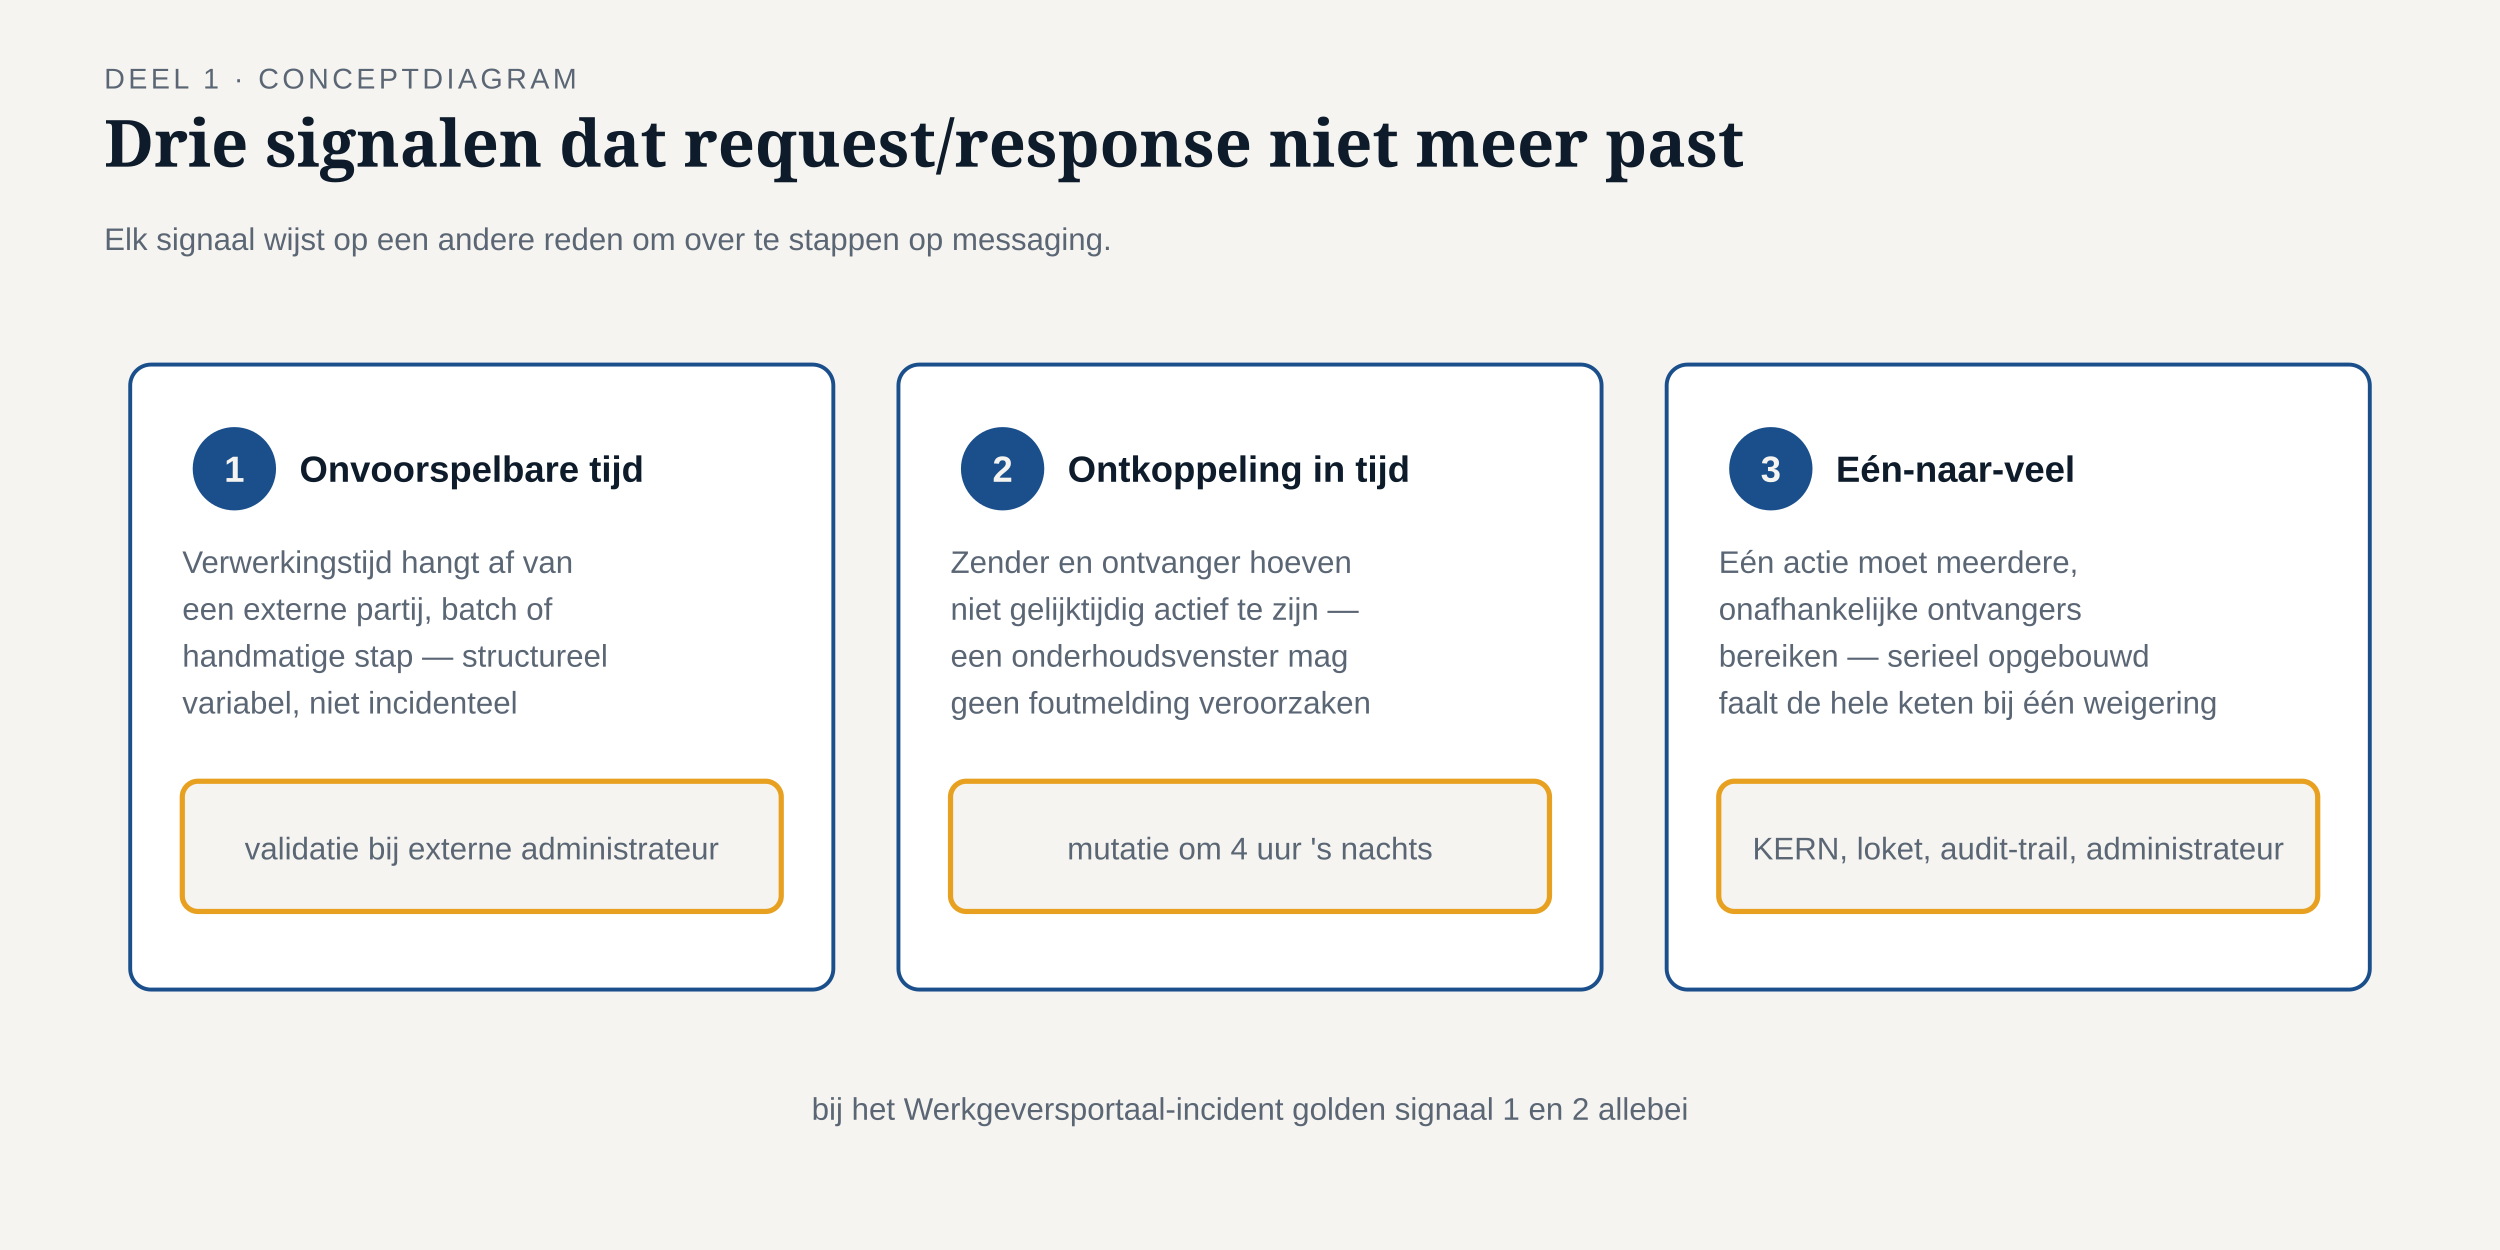
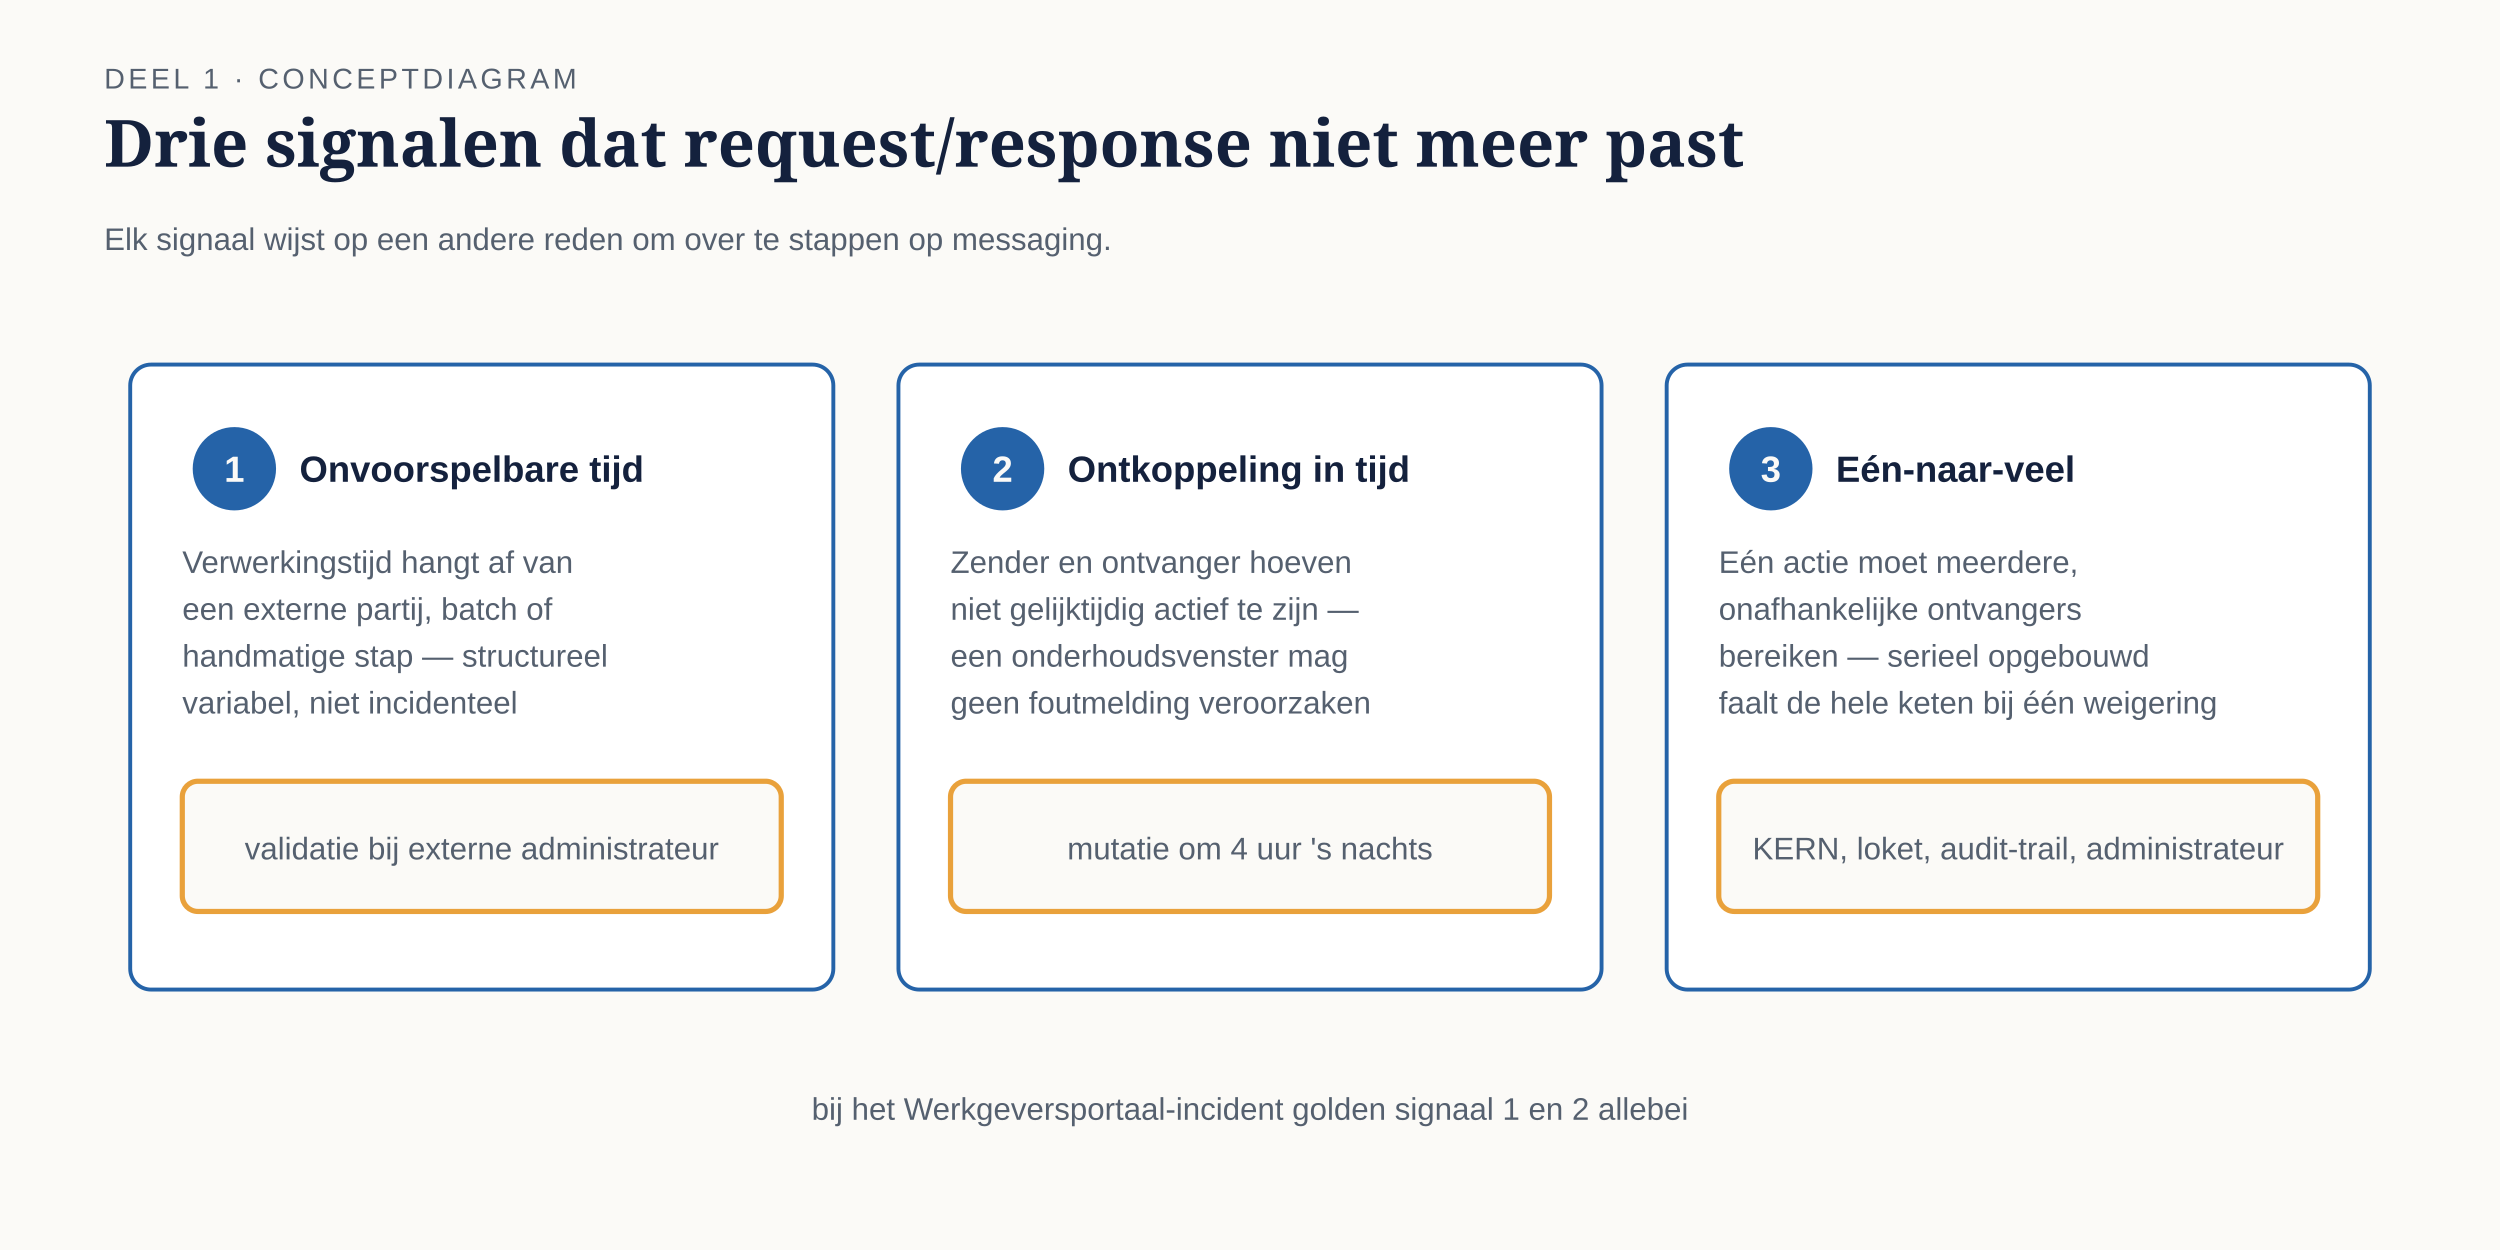
<svg xmlns="http://www.w3.org/2000/svg" viewBox="0 0 960 480" font-family="'DM Sans', Arial, sans-serif" width="960" height="480" preserveAspectRatio="xMidYMid meet">
  <defs>
    <style>
-       .paper { fill:#F5F4F0; }
-       .label { font-size:14px; font-weight:700; fill:#0D1B2A; }
-       .sub { font-size:12px; fill:#5B6675; }
-       .title { font-family:'Cormorant Garamond', Georgia, serif; font-size:25px; fill:#0D1B2A; font-weight:600; }
-       .kicker { font-size:11px; fill:#5B6675; letter-spacing:.12em; }
+       .paper { fill:#FBFAF7; }
+       .label { font-size:14px; font-weight:700; fill:#14213D; }
+       .sub { font-size:12px; fill:#55606F; }
+       .title { font-family:'Cormorant Garamond', Georgia, serif; font-size:25px; fill:#14213D; font-weight:600; }
+       .kicker { font-size:11px; fill:#55606F; letter-spacing:.12em; }
    </style>
  </defs>
  <rect width="960" height="480" class="paper" />
  <text x="40" y="34" class="kicker">DEEL 1 · CONCEPTDIAGRAM</text>
  <text x="40" y="64" class="title">Drie signalen dat request/response niet meer past</text>
  <text x="40" y="96" class="sub">Elk signaal wijst op een andere reden om over te stappen op messaging.</text>
-   <rect x="50" y="140" width="270" height="240" rx="8" fill="#FFFFFF" stroke="#1A4F8B" stroke-width="1.5" />
-   <circle cx="90" cy="180" r="16" fill="#1A4F8B" />
-   <text x="90" y="185" text-anchor="middle" fill="#F5F4F0" font-weight="700" font-size="14">1</text>
+   <rect x="50" y="140" width="270" height="240" rx="8" fill="#FFFFFF" stroke="#2563A8" stroke-width="1.5" />
+   <circle cx="90" cy="180" r="16" fill="#2563A8" />
+   <text x="90" y="185" text-anchor="middle" fill="#FBFAF7" font-weight="700" font-size="14">1</text>
  <text x="115" y="185" class="label" font-size="13">Onvoorspelbare tijd</text>
  <text x="70" y="220" class="sub">Verwerkingstijd hangt af van</text>
  <text x="70" y="238" class="sub">een externe partij, batch of</text>
  <text x="70" y="256" class="sub">handmatige stap — structureel</text>
  <text x="70" y="274" class="sub">variabel, niet incidenteel</text>
-   <rect x="70" y="300" width="230" height="50" rx="6" fill="#F5F4F0" stroke="#E8A020" stroke-width="2" />
-   <text x="185" y="330" text-anchor="middle" class="sub" fill="#8A5A0E" font-size="11">validatie bij externe administrateur</text>
-   <rect x="345" y="140" width="270" height="240" rx="8" fill="#FFFFFF" stroke="#1A4F8B" stroke-width="1.5" />
-   <circle cx="385" cy="180" r="16" fill="#1A4F8B" />
-   <text x="385" y="185" text-anchor="middle" fill="#F5F4F0" font-weight="700" font-size="14">2</text>
+   <rect x="70" y="300" width="230" height="50" rx="6" fill="#FBFAF7" stroke="#E9A13B" stroke-width="2" />
+   <text x="185" y="330" text-anchor="middle" class="sub" fill="#9A5F0D" font-size="11">validatie bij externe administrateur</text>
+   <rect x="345" y="140" width="270" height="240" rx="8" fill="#FFFFFF" stroke="#2563A8" stroke-width="1.5" />
+   <circle cx="385" cy="180" r="16" fill="#2563A8" />
+   <text x="385" y="185" text-anchor="middle" fill="#FBFAF7" font-weight="700" font-size="14">2</text>
  <text x="410" y="185" class="label" font-size="13">Ontkoppeling in tijd</text>
  <text x="365" y="220" class="sub">Zender en ontvanger hoeven</text>
  <text x="365" y="238" class="sub">niet gelijktijdig actief te zijn —</text>
  <text x="365" y="256" class="sub">een onderhoudsvenster mag</text>
  <text x="365" y="274" class="sub">geen foutmelding veroorzaken</text>
-   <rect x="365" y="300" width="230" height="50" rx="6" fill="#F5F4F0" stroke="#E8A020" stroke-width="2" />
-   <text x="480" y="330" text-anchor="middle" class="sub" fill="#8A5A0E" font-size="11">mutatie om 4 uur 's nachts</text>
-   <rect x="640" y="140" width="270" height="240" rx="8" fill="#FFFFFF" stroke="#1A4F8B" stroke-width="1.5" />
-   <circle cx="680" cy="180" r="16" fill="#1A4F8B" />
-   <text x="680" y="185" text-anchor="middle" fill="#F5F4F0" font-weight="700" font-size="14">3</text>
+   <rect x="365" y="300" width="230" height="50" rx="6" fill="#FBFAF7" stroke="#E9A13B" stroke-width="2" />
+   <text x="480" y="330" text-anchor="middle" class="sub" fill="#9A5F0D" font-size="11">mutatie om 4 uur 's nachts</text>
+   <rect x="640" y="140" width="270" height="240" rx="8" fill="#FFFFFF" stroke="#2563A8" stroke-width="1.5" />
+   <circle cx="680" cy="180" r="16" fill="#2563A8" />
+   <text x="680" y="185" text-anchor="middle" fill="#FBFAF7" font-weight="700" font-size="14">3</text>
  <text x="705" y="185" class="label" font-size="12">Eén-naar-veel</text>
  <text x="660" y="220" class="sub">Eén actie moet meerdere,</text>
  <text x="660" y="238" class="sub">onafhankelijke ontvangers</text>
  <text x="660" y="256" class="sub">bereiken — serieel opgebouwd</text>
  <text x="660" y="274" class="sub">faalt de hele keten bij één weigering</text>
-   <rect x="660" y="300" width="230" height="50" rx="6" fill="#F5F4F0" stroke="#E8A020" stroke-width="2" />
-   <text x="775" y="330" text-anchor="middle" class="sub" fill="#8A5A0E" font-size="11">KERN, loket, audit-trail, administrateur</text>
-   <text x="480" y="430" text-anchor="middle" class="sub" fill="#8A5A0E">bij het Werkgeversportaal-incident golden signaal 1 en 2 allebei</text>
+   <rect x="660" y="300" width="230" height="50" rx="6" fill="#FBFAF7" stroke="#E9A13B" stroke-width="2" />
+   <text x="775" y="330" text-anchor="middle" class="sub" fill="#9A5F0D" font-size="11">KERN, loket, audit-trail, administrateur</text>
+   <text x="480" y="430" text-anchor="middle" class="sub" fill="#9A5F0D">bij het Werkgeversportaal-incident golden signaal 1 en 2 allebei</text>
</svg>
